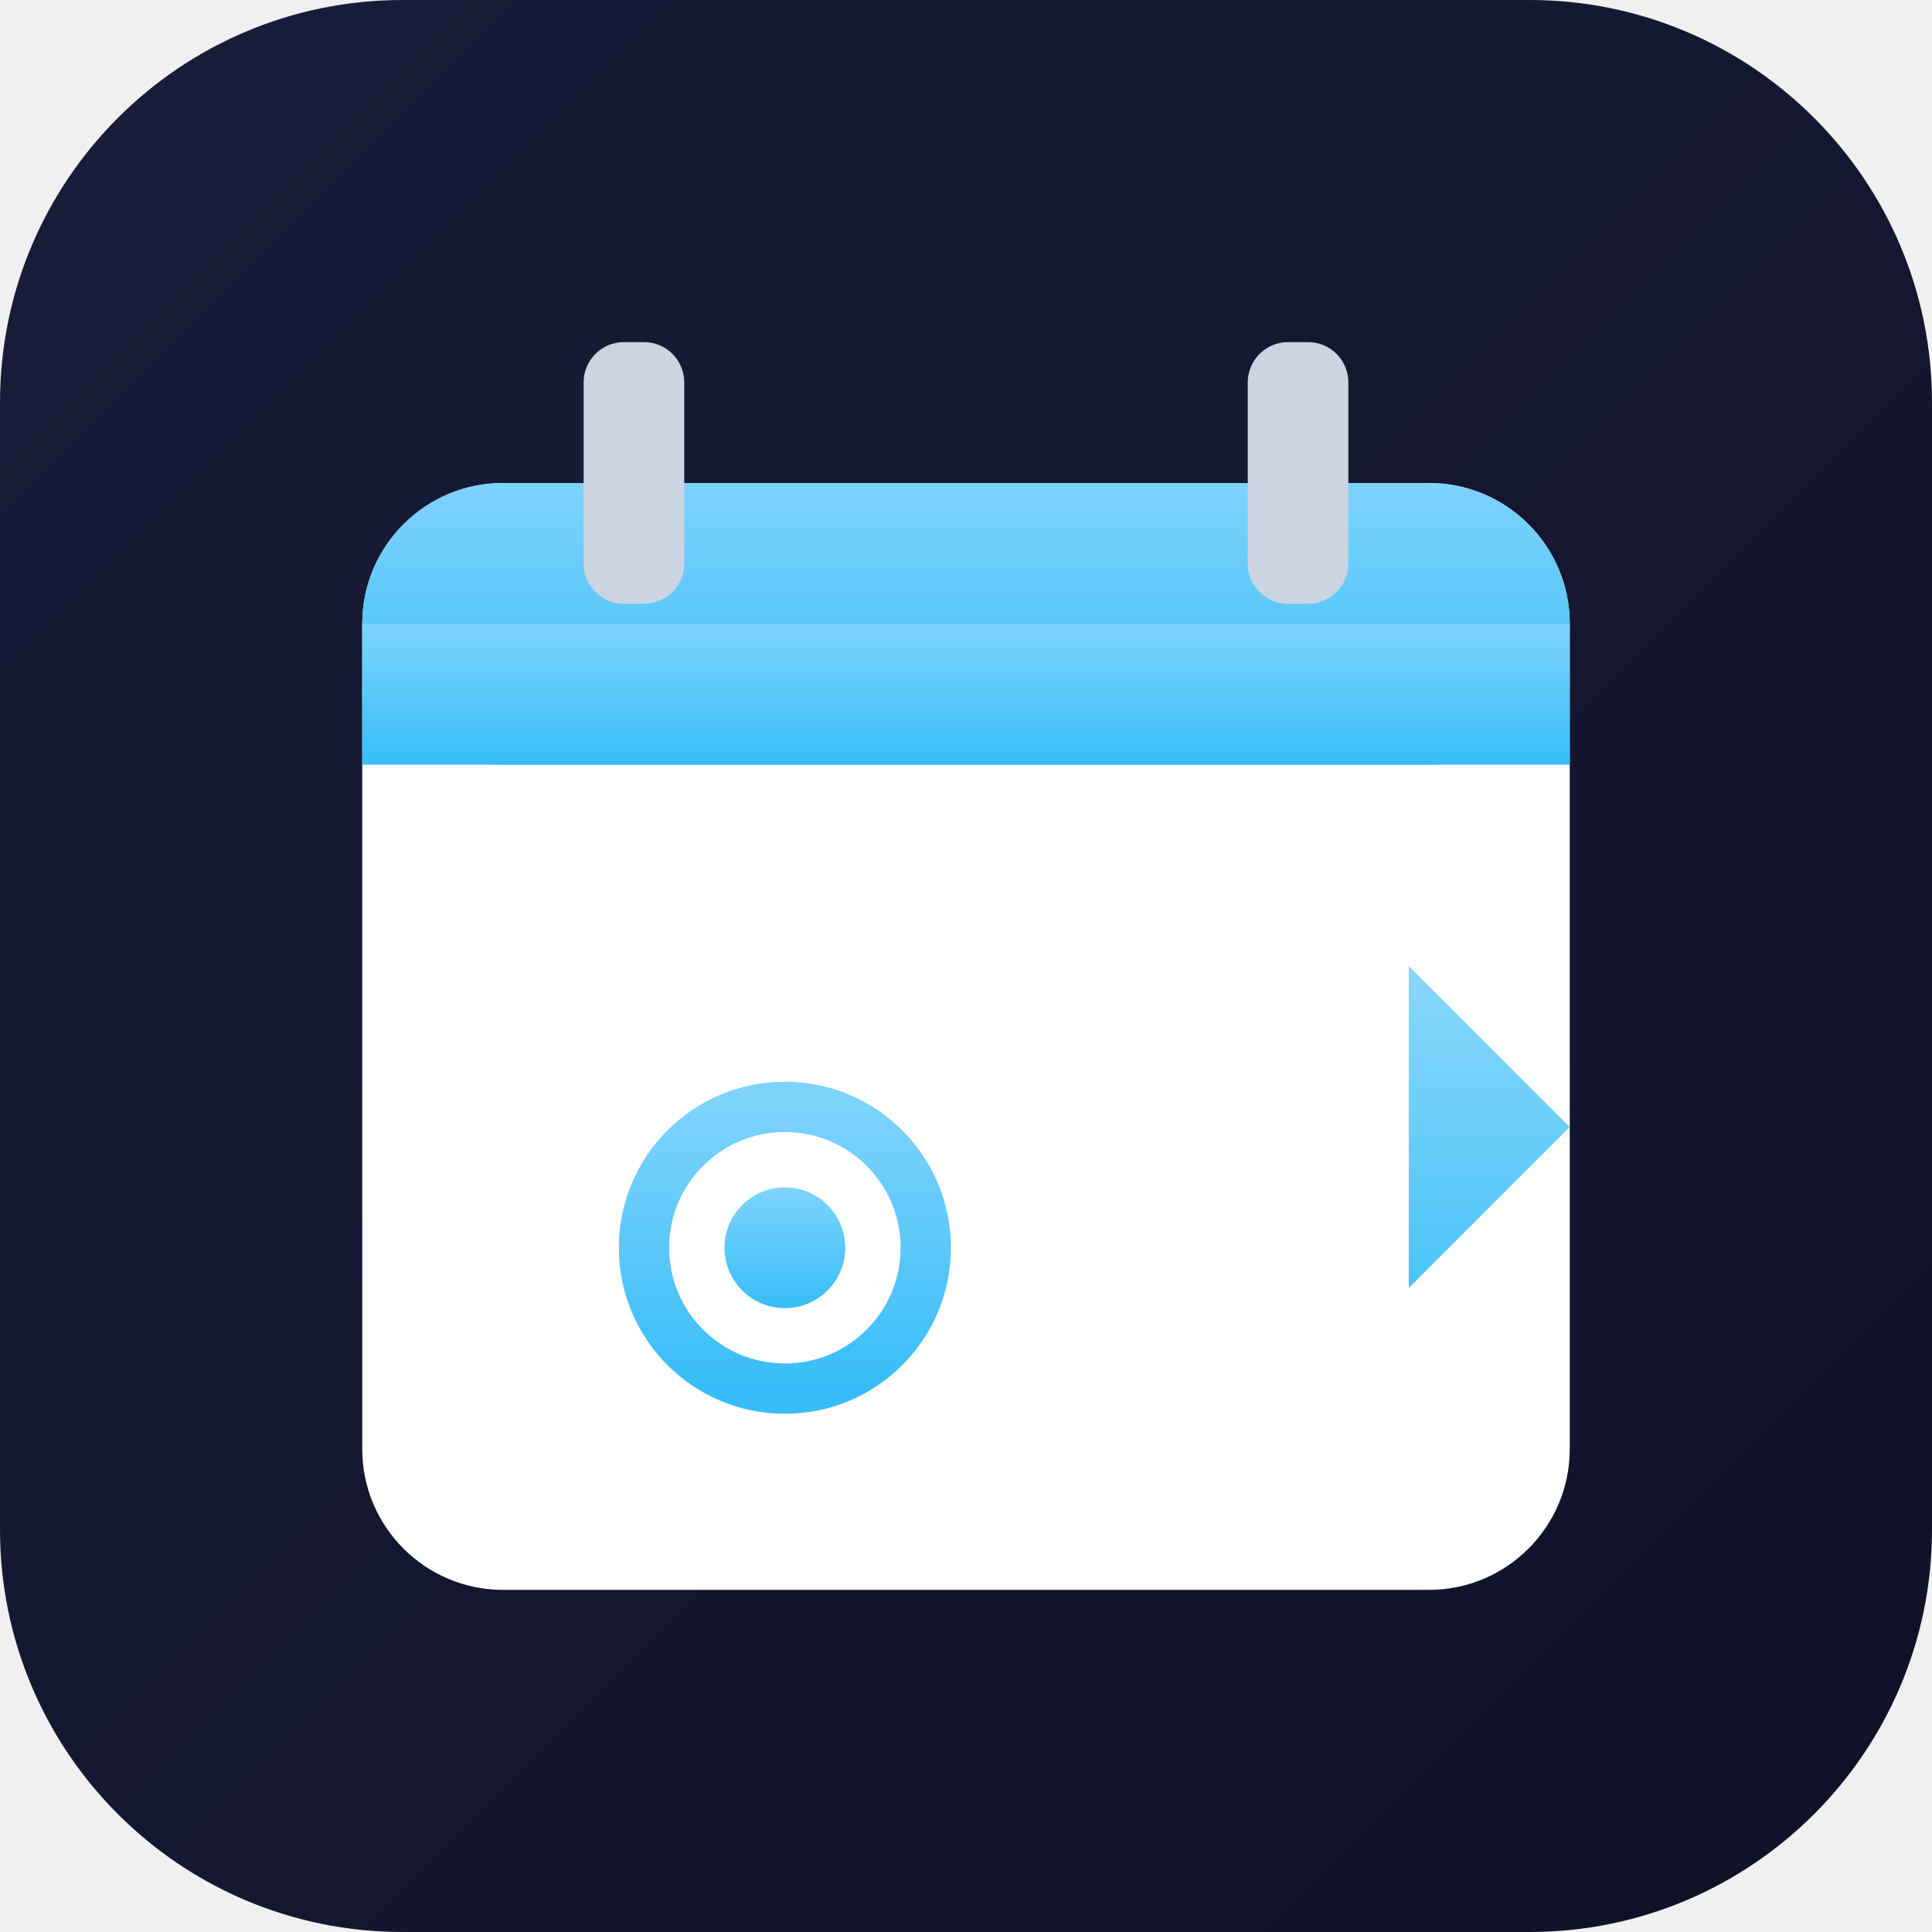
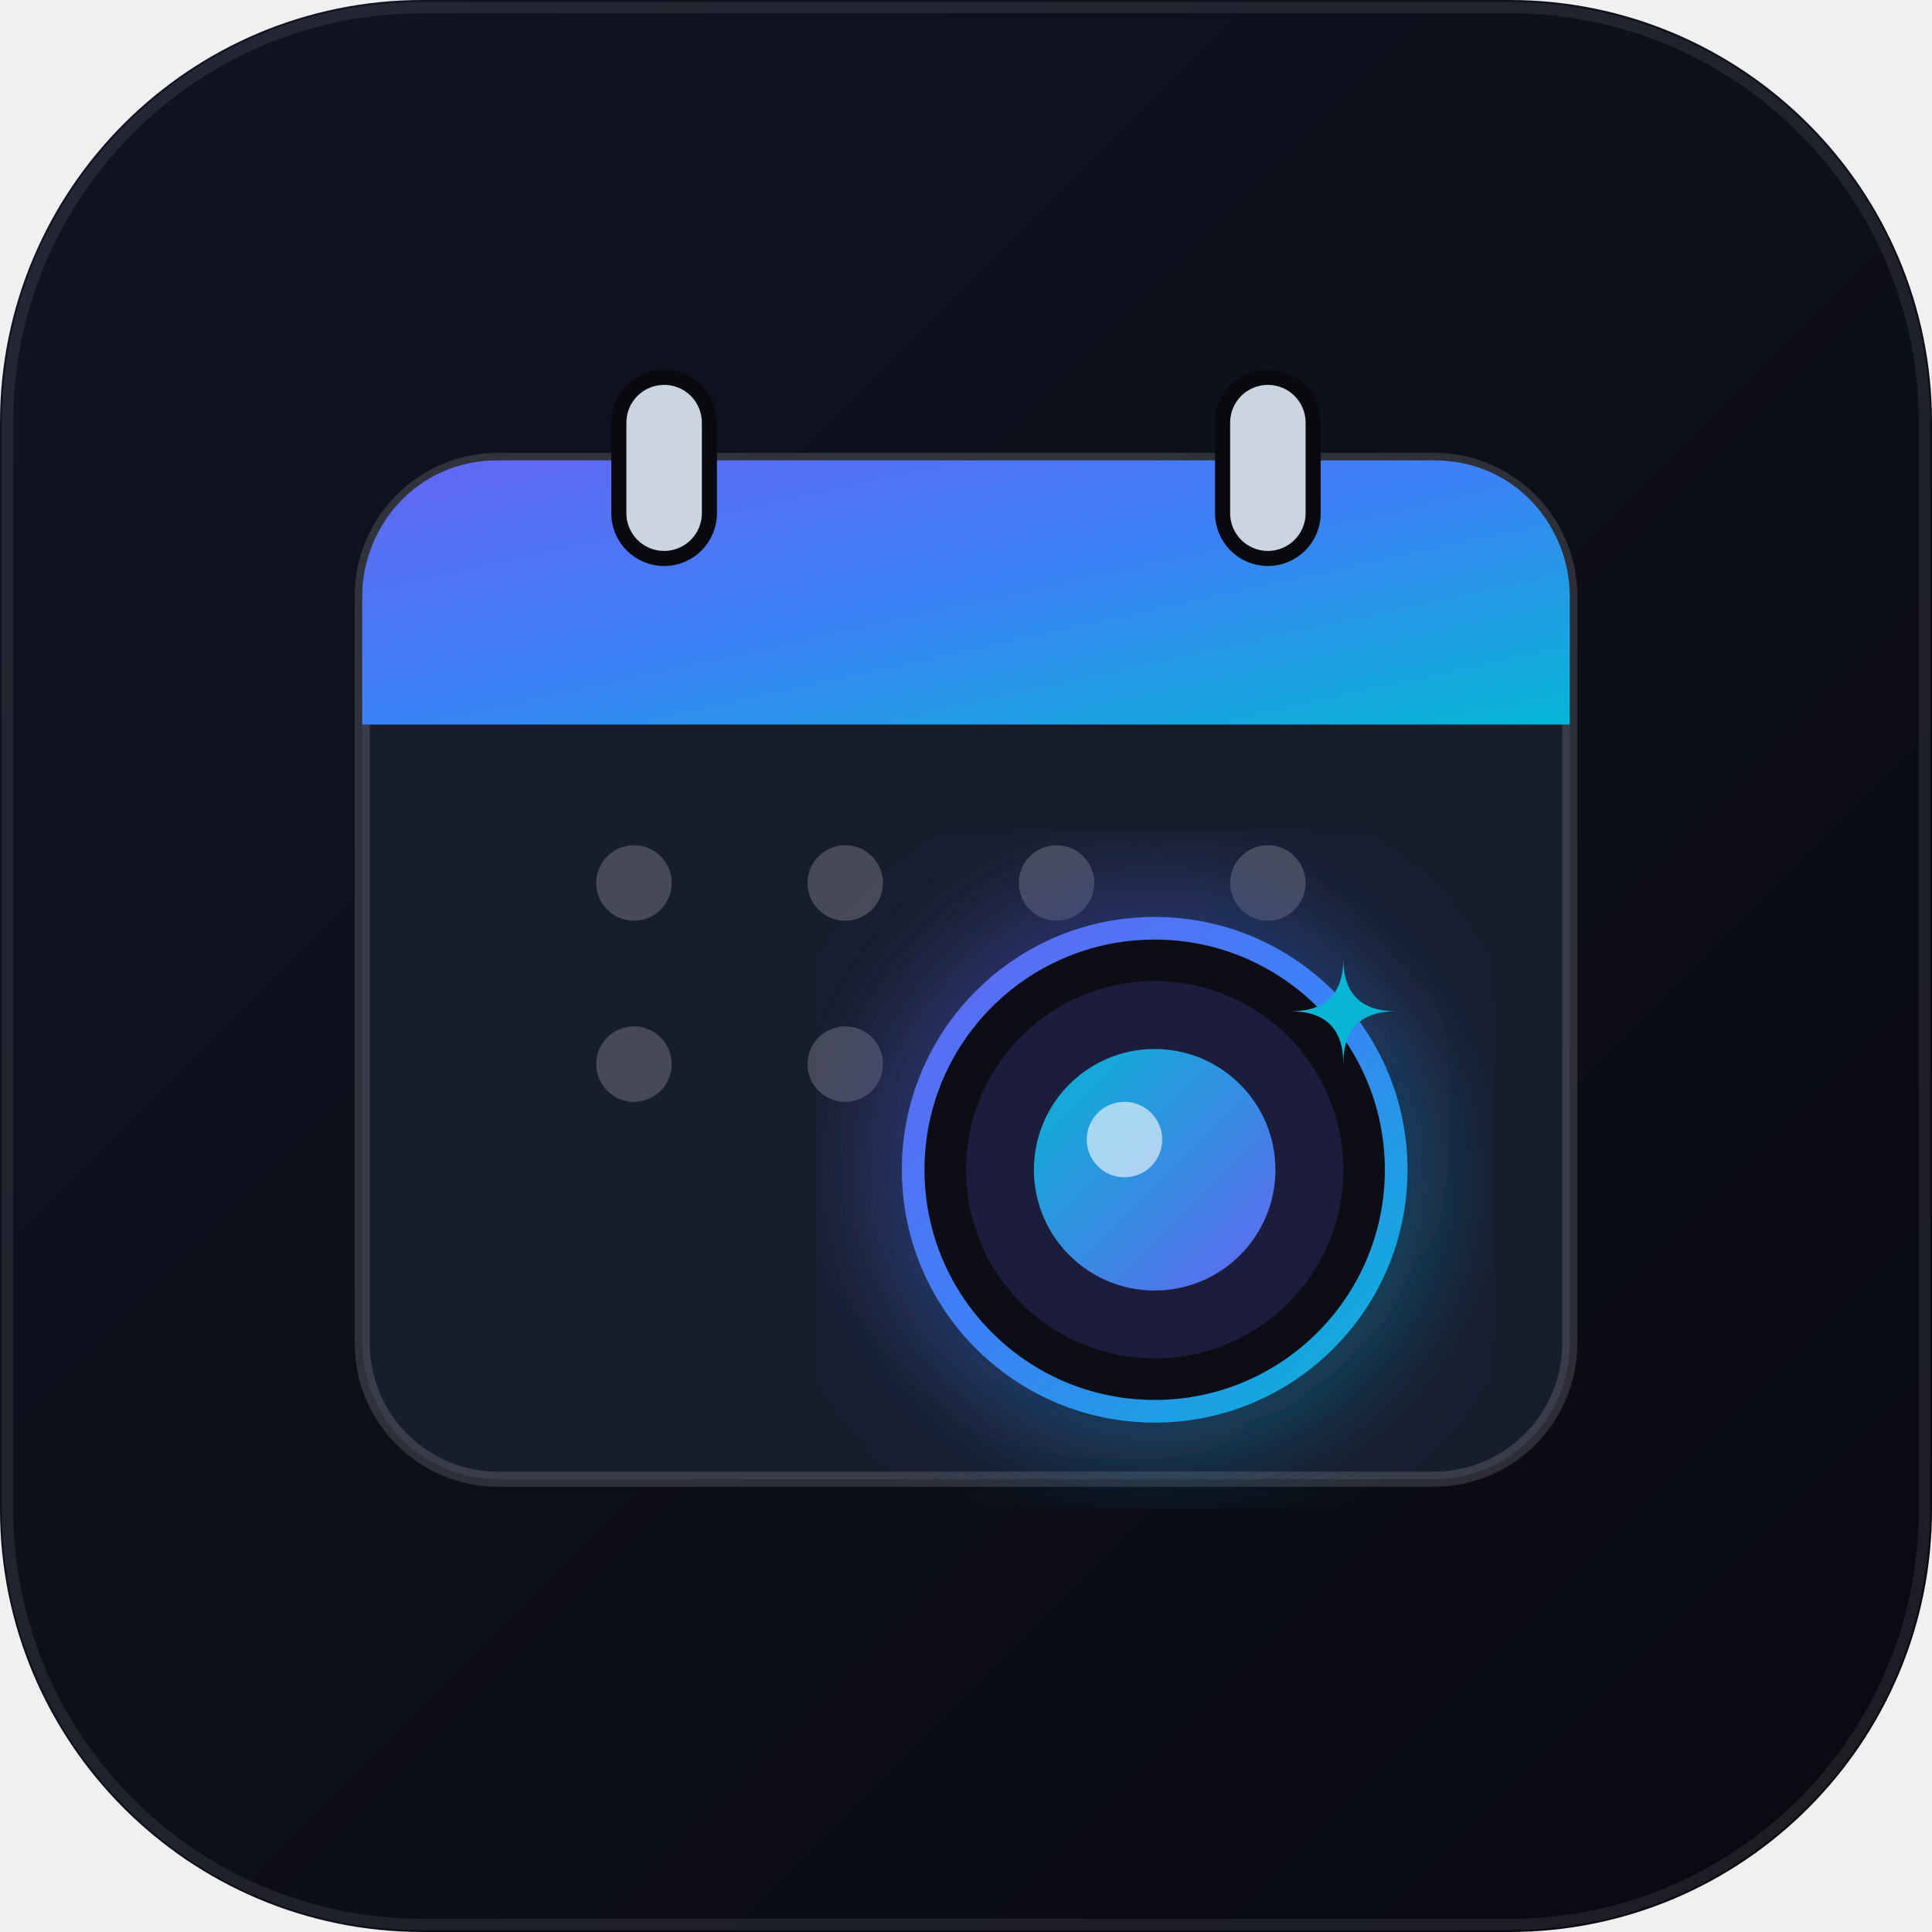
- <svg xmlns="http://www.w3.org/2000/svg" viewBox="0 0 192 192">
+ <svg xmlns="http://www.w3.org/2000/svg" viewBox="0 0 512 512">
  <defs>
-     <linearGradient id="bg" x1="0" y1="0" x2="1" y2="1">
-       <stop offset="0%" stop-color="#1a1d3a" />
-       <stop offset="100%" stop-color="#0f1226" />
+     <linearGradient id="bgGrad" x1="0" y1="0" x2="1" y2="1">
+       <stop offset="0%" stop-color="#111424" />
+       <stop offset="100%" stop-color="#090a10" />
    </linearGradient>
-     <linearGradient id="accent" x1="0" y1="0" x2="0" y2="1">
-       <stop offset="0%" stop-color="#7dd3fc" />
-       <stop offset="100%" stop-color="#38bdf8" />
+     <linearGradient id="brandGrad" x1="0" y1="0" x2="1" y2="1">
+       <stop offset="0%" stop-color="#6366f1" />
+       <stop offset="50%" stop-color="#3b82f6" />
+       <stop offset="100%" stop-color="#06b6d4" />
    </linearGradient>
+     <linearGradient id="lensGrad" x1="0" y1="0" x2="1" y2="1">
+       <stop offset="0%" stop-color="#06b6d4" />
+       <stop offset="100%" stop-color="#6366f1" />
+     </linearGradient>
+     <filter id="glow" x="-20%" y="-20%" width="140%" height="140%">
+       <feGaussianBlur stdDeviation="16" result="blur" />
+       <feComposite in="SourceGraphic" in2="blur" operator="over" />
+     </filter>
  </defs>
-   <rect width="192" height="192" rx="40" fill="url(#bg)" />
-   <rect x="36" y="48" width="120" height="110" rx="14" fill="#ffffff" />
-   <rect x="36" y="48" width="120" height="28" rx="14" fill="url(#accent)" />
-   <rect x="36" y="62" width="120" height="14" fill="url(#accent)" />
-   <rect x="58" y="34" width="10" height="26" rx="4" fill="#cbd5e1" />
-   <rect x="124" y="34" width="10" height="26" rx="4" fill="#cbd5e1" />
-   <path d="M140 96 L156 112 L140 128 Z" fill="url(#accent)" opacity="0.9" />
-   <circle cx="78" cy="124" r="14" fill="none" stroke="url(#accent)" stroke-width="5" />
-   <circle cx="78" cy="124" r="6" fill="url(#accent)" />
+   <rect width="512" height="512" rx="112" fill="url(#bgGrad)" />
+   <rect width="508" height="508" x="2" y="2" rx="110" fill="none" stroke="rgba(255,255,255,0.08)" stroke-width="3" />
+   <g transform="translate(96, 90)">
+     <rect x="0" y="32" width="320" height="270" rx="36" fill="#181d2e" stroke="rgba(255,255,255,0.14)" stroke-width="4" />
+     <path d="M 0 68 C 0 50 14 32 36 32 L 284 32 C 306 32 320 50 320 68 L 320 102 L 0 102 Z" fill="url(#brandGrad)" />
+     <rect x="68" y="10" width="24" height="48" rx="12" fill="#cbd5e1" stroke="#090a10" stroke-width="4" />
+     <rect x="228" y="10" width="24" height="48" rx="12" fill="#cbd5e1" stroke="#090a10" stroke-width="4" />
+     <circle cx="72" cy="144" r="10" fill="rgba(255,255,255,0.2)" />
+     <circle cx="128" cy="144" r="10" fill="rgba(255,255,255,0.2)" />
+     <circle cx="184" cy="144" r="10" fill="rgba(255,255,255,0.2)" />
+     <circle cx="240" cy="144" r="10" fill="rgba(255,255,255,0.2)" />
+     <circle cx="72" cy="192" r="10" fill="rgba(255,255,255,0.2)" />
+     <circle cx="128" cy="192" r="10" fill="rgba(255,255,255,0.2)" />
+     <g transform="translate(140, 150)">
+       <circle cx="70" cy="70" r="64" fill="#0c0e18" stroke="url(#brandGrad)" stroke-width="6" filter="url(#glow)" />
+       <circle cx="70" cy="70" r="50" fill="rgba(99,102,241,0.18)" />
+       <circle cx="70" cy="70" r="32" fill="url(#lensGrad)" />
+       <circle cx="62" cy="62" r="10" fill="#ffffff" opacity="0.6" />
+       <path d="M 120 14 Q 120 28 134 28 Q 120 28 120 42 Q 120 28 106 28 Q 120 28 120 14 Z" fill="#06b6d4" />
+     </g>
+   </g>
</svg>
